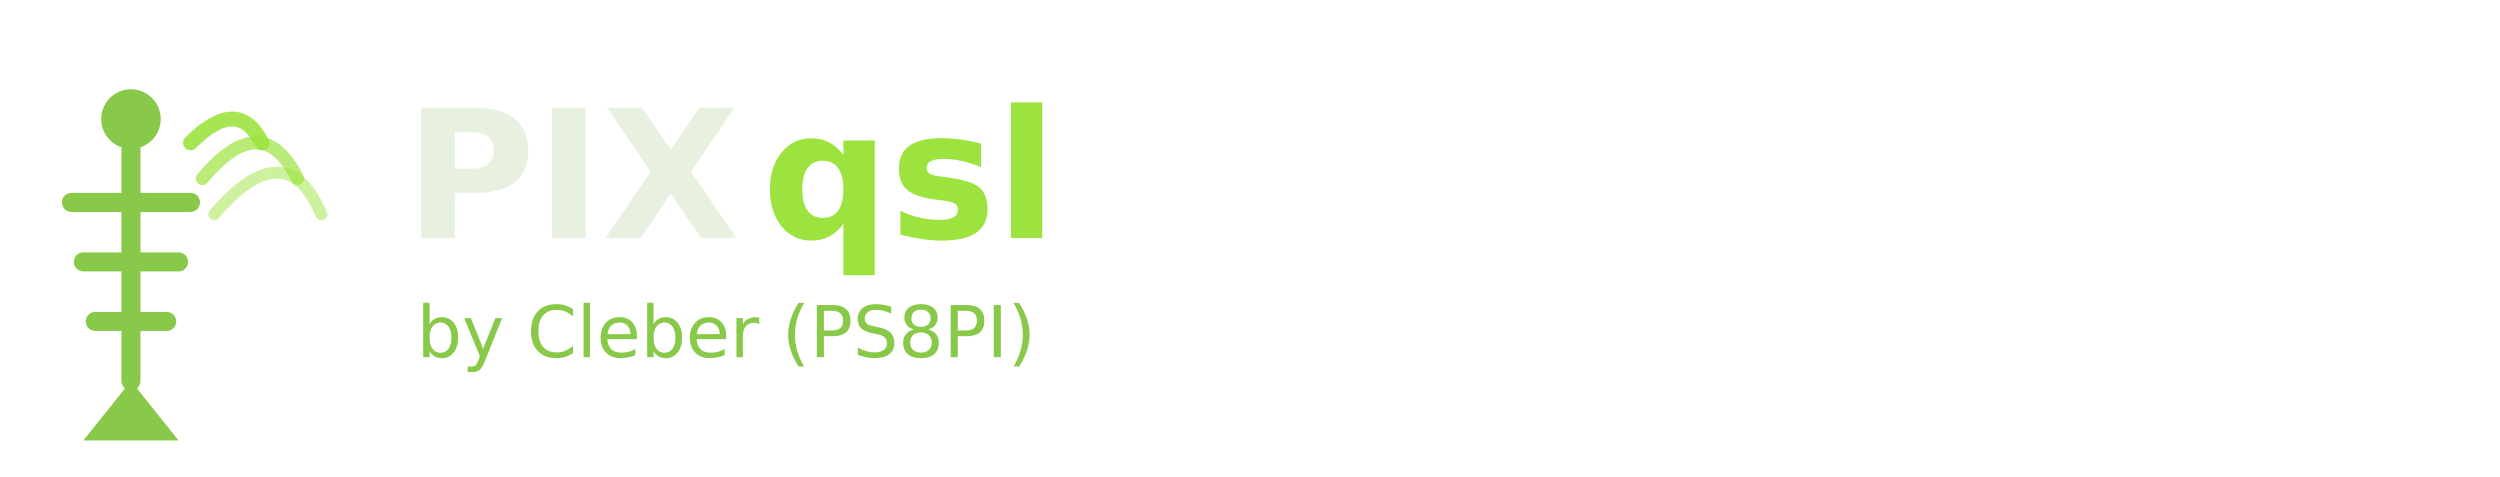
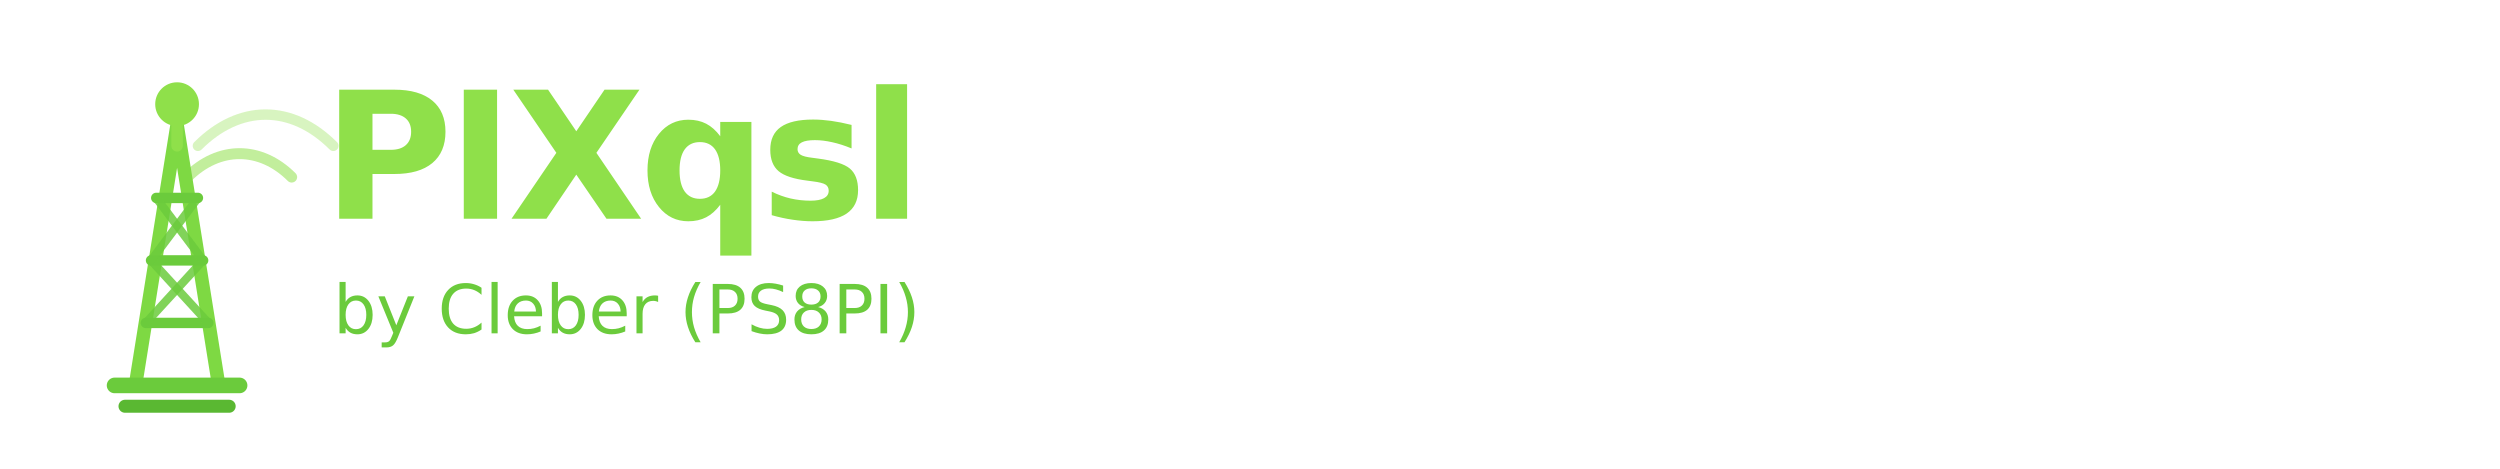
- <svg xmlns="http://www.w3.org/2000/svg" viewBox="0 0 420 80" width="420" height="80">
-   <g transform="translate(4,6)" fill="none" stroke="#89C949" stroke-width="3.2" stroke-linecap="round" stroke-linejoin="round">
-     <path d="M18 58 L10 68 L26 68 Z" fill="#89C949" stroke="none" />
-     <line x1="18" y1="58" x2="18" y2="18" />
-     <line x1="8" y1="28" x2="28" y2="28" />
-     <line x1="10" y1="38" x2="26" y2="38" />
-     <line x1="12" y1="48" x2="24" y2="48" />
-     <circle cx="18" cy="14" r="5" fill="#89C949" stroke="none" />
-     <path d="M28 18 Q36 10 40 18" stroke="#9CE33F" stroke-width="2.5" opacity="0.9" />
-     <path d="M30 24 Q40 12 46 24" stroke="#9CE33F" stroke-width="2.2" opacity="0.7" />
-     <path d="M32 30 Q44 16 50 30" stroke="#9CE33F" stroke-width="2" opacity="0.5" />
+ <svg xmlns="http://www.w3.org/2000/svg" viewBox="0 0 480 90" width="480" height="90">
+   <g transform="translate(8,6)" fill="none" stroke="#7ED943" stroke-width="2.4" stroke-linecap="round" stroke-linejoin="round">
+     <path d="M30 22 C38 14 48 14 56 22" stroke="#8FE04A" stroke-width="2" opacity="0.35" />
+     <path d="M28 28 C34 22 42 22 48 28" stroke="#8FE04A" stroke-width="2.1" opacity="0.55" />
+     <path d="M18 68 L26 18 L34 68" stroke="#7ED943" stroke-width="2.6" />
+     <path d="M20 56 L32 56" stroke="#6BCB3C" stroke-width="2" />
+     <path d="M21 44 L31 44" stroke="#6BCB3C" stroke-width="2" />
+     <path d="M22 32 L30 32" stroke="#6BCB3C" stroke-width="2" />
+     <path d="M20 56 L31 44" stroke="#6BCB3C" stroke-width="1.6" opacity="0.85" />
+     <path d="M32 56 L21 44" stroke="#6BCB3C" stroke-width="1.6" opacity="0.85" />
+     <path d="M21 44 L30 32" stroke="#6BCB3C" stroke-width="1.6" opacity="0.85" />
+     <path d="M31 44 L22 32" stroke="#6BCB3C" stroke-width="1.6" opacity="0.85" />
+     <circle cx="26" cy="14" r="4.2" fill="#8FE04A" stroke="none" />
+     <line x1="26" y1="18" x2="26" y2="22" stroke="#8FE04A" stroke-width="2.2" />
+     <path d="M14 68 L38 68" stroke="#6BCB3C" stroke-width="3" />
+     <path d="M16 72 L36 72" stroke="#5AB832" stroke-width="2.5" />
  </g>
-   <text x="68" y="40" font-family="DejaVu Sans, Arial, sans-serif" font-weight="700" font-size="30" fill="#E8F0E0">PIX</text>
-   <text x="128" y="40" font-family="DejaVu Sans, Arial, sans-serif" font-weight="700" font-size="30" fill="#9CE33F">qsl</text>
-   <text x="70" y="60" font-family="DejaVu Sans, Arial, sans-serif" font-weight="500" font-size="12" fill="#89C949">by Cleber (PS8PI)</text>
+   <text x="62" y="42" font-family="DejaVu Sans, Arial, Helvetica, sans-serif" font-weight="800" font-size="34" fill="#8FE04A" letter-spacing="-1">PIXqsl</text>
+   <text x="64" y="64" font-family="DejaVu Sans, Arial, Helvetica, sans-serif" font-weight="500" font-size="13" fill="#6BCB3C">by Cleber (PS8PI)</text>
</svg>
